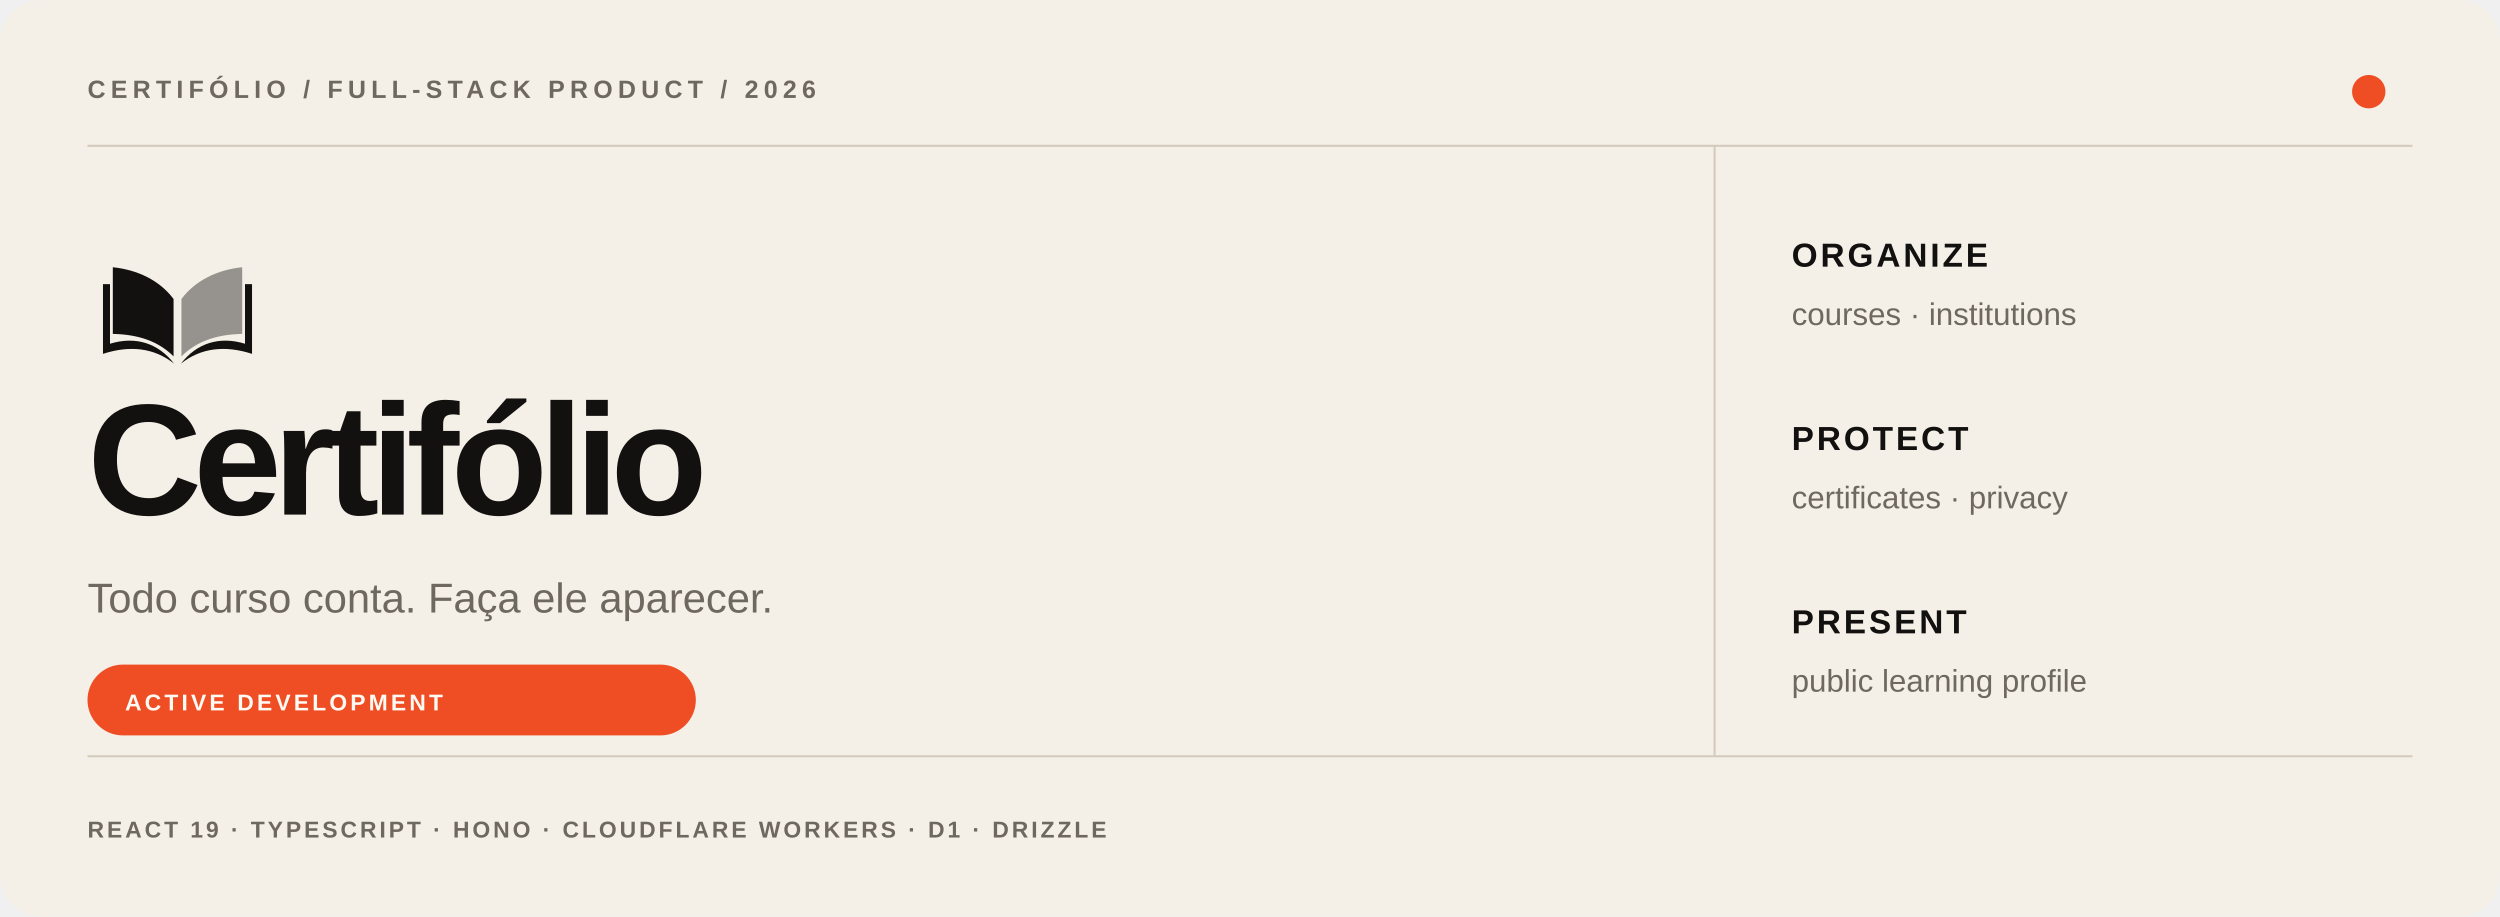
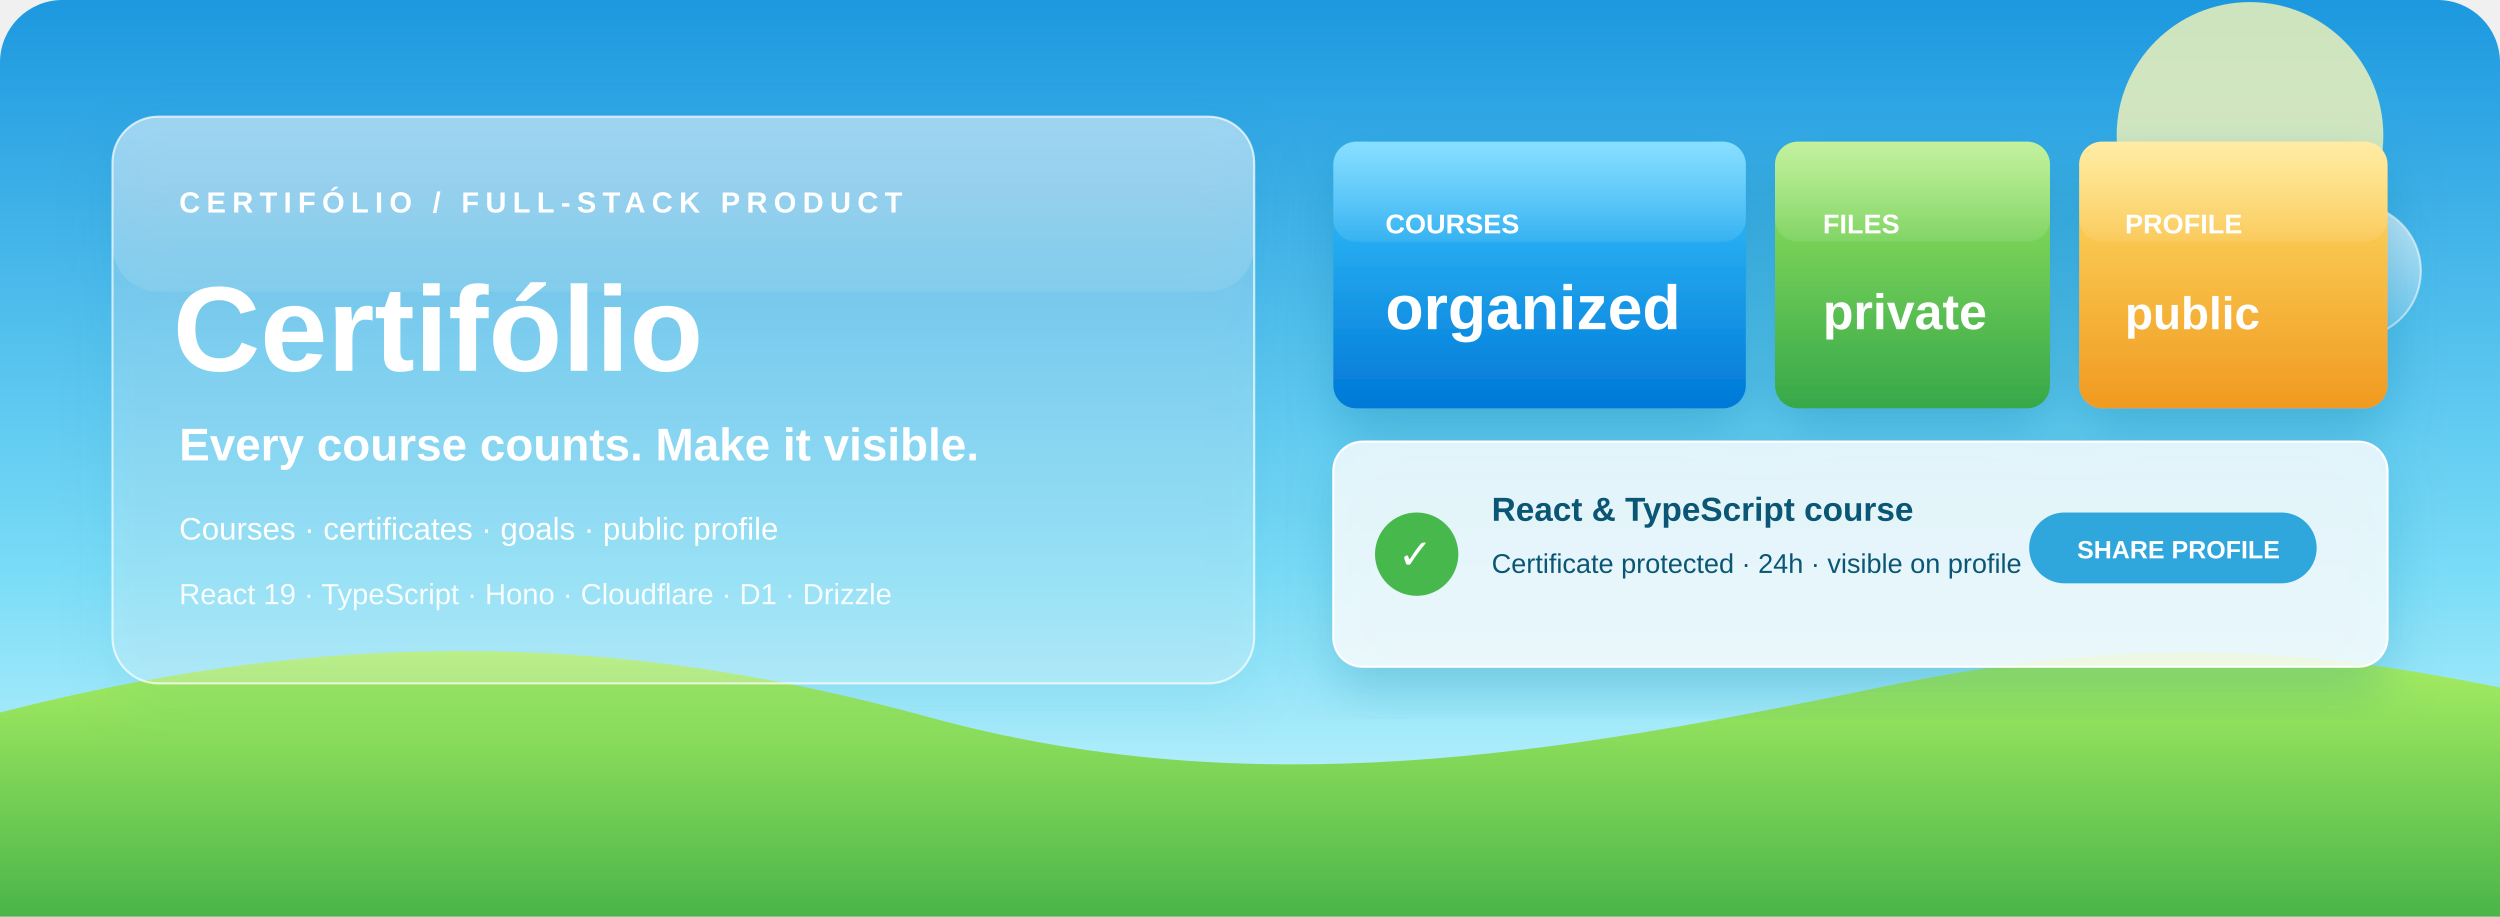
<svg xmlns="http://www.w3.org/2000/svg" viewBox="0 0 1200 440" role="img" aria-labelledby="title desc">
-   <style>.bg{fill:#f4f0e8}.ink{fill:#12110f}.muted{fill:#6f685f}.line{stroke:#d4cbbd}.accent{fill:#ef4d23}text{font-family:Arial,Helvetica,sans-serif}@media(prefers-color-scheme:dark){.bg{fill:#10100f}.ink{fill:#f4f0e8}.muted{fill:#aaa199}.line{stroke:#312e2a}}</style>
-   <rect class="bg" width="1200" height="440" rx="20" />
-   <path class="line" d="M42 70H1158M42 363H1158M823 70V363" />
-   <text class="muted" x="42" y="47" font-size="12" font-weight="700" letter-spacing="2.5">CERTIFÓLIO / FULL-STACK PRODUCT / 2026</text>
-   <circle class="accent" cx="1137" cy="44" r="8" />
-   <g transform="translate(42 106) scale(1.35)">
-     <path d="M9 16.5C17.7 17.4 25.6 21.1 30.6 27.8V48.2C25.2 42.8 18.1 40.4 9 40.2V16.5Z" class="ink" />
-     <path d="M55 16.5C46.3 17.4 38.4 21.1 33.4 27.8V48.2C38.8 42.8 45.9 40.4 55 40.2V16.5Z" class="ink" opacity=".42" />
-     <path d="M5.5 22.5H8V43.7C17.1 40.9 25.2 43.5 30.8 50.8C23.7 45.1 15 44.2 5.5 47.3V22.5Z" class="ink" />
-     <path d="M58.5 22.5H56V43.7C46.9 40.9 38.8 43.5 33.2 50.8C40.3 45.1 49 44.2 58.5 47.3V22.5Z" class="ink" />
+   <defs>
+     <linearGradient id="sky" x1="0" y1="0" x2="0" y2="1">
+       <stop stop-color="#1c98df" />
+       <stop offset=".62" stop-color="#79dcf7" />
+       <stop offset="1" stop-color="#d8fbff" />
+     </linearGradient>
+     <linearGradient id="grass" x1="0" y1="0" x2="0" y2="1">
+       <stop stop-color="#a9ef63" />
+       <stop offset="1" stop-color="#4ab549" />
+     </linearGradient>
+     <linearGradient id="blue" x1="0" y1="0" x2="0" y2="1">
+       <stop stop-color="#3bc9ff" />
+       <stop offset="1" stop-color="#0078d7" />
+     </linearGradient>
+     <linearGradient id="green" x1="0" y1="0" x2="0" y2="1">
+       <stop stop-color="#9ce860" />
+       <stop offset="1" stop-color="#36a84a" />
+     </linearGradient>
+     <linearGradient id="orange" x1="0" y1="0" x2="0" y2="1">
+       <stop stop-color="#ffe06a" />
+       <stop offset="1" stop-color="#f09a20" />
+     </linearGradient>
+     <linearGradient id="glass" x1="0" y1="0" x2="0" y2="1">
+       <stop stop-color="#fff" stop-opacity=".72" />
+       <stop offset="1" stop-color="#fff" stop-opacity=".15" />
+     </linearGradient>
+     <filter id="s">
+       <feDropShadow dx="0" dy="11" stdDeviation="13" flood-color="#087599" flood-opacity=".3" />
+     </filter>
+   </defs>
+   <rect width="1200" height="440" rx="30" fill="url(#sky)" />
+   <circle cx="1080" cy="65" r="64" fill="#fff8b6" opacity=".78" />
+   <circle cx="1130" cy="130" r="32" fill="url(#glass)" stroke="#fff" stroke-opacity=".6" />
+   <circle cx="1094" cy="165" r="14" fill="url(#glass)" stroke="#fff" stroke-opacity=".6" />
+   <path d="M0 342C171 298 310 307 445 344C601 387 748 362 902 330C1023 305 1101 310 1200 330V440H0Z" fill="url(#grass)" />
+   <g filter="url(#s)">
+     <rect x="54" y="56" width="548" height="272" rx="22" fill="#fff" fill-opacity=".22" stroke="#fff" stroke-opacity=".7" />
+     <rect x="54" y="56" width="548" height="84" rx="22" fill="url(#glass)" opacity=".55" />
  </g>
-   <text class="ink" x="42" y="247" font-size="76" font-weight="800" letter-spacing="-4">Certifólio</text>
-   <text class="muted" x="42" y="294" font-size="20">Todo curso conta. Faça ele aparecer.</text>
-   <rect class="accent" x="42" y="319" width="292" height="34" rx="17" />
-   <text x="60" y="341" fill="#fffaf3" font-size="11" font-weight="700" letter-spacing="1.5">ACTIVE DEVELOPMENT</text>
-   <text class="ink" x="860" y="128" font-size="16" font-weight="700" letter-spacing="1.4">ORGANIZE</text>
-   <text class="muted" x="860" y="156" font-size="15">courses · institutions</text>
-   <text class="ink" x="860" y="216" font-size="16" font-weight="700" letter-spacing="1.4">PROTECT</text>
-   <text class="muted" x="860" y="244" font-size="15">certificates · privacy</text>
-   <text class="ink" x="860" y="304" font-size="16" font-weight="700" letter-spacing="1.4">PRESENT</text>
-   <text class="muted" x="860" y="332" font-size="15">public learning profile</text>
-   <text class="muted" x="42" y="402" font-size="11" font-weight="700" letter-spacing="1.4">REACT 19 · TYPESCRIPT · HONO · CLOUDFLARE WORKERS · D1 · DRIZZLE</text>
+   <g font-family="Segoe UI,Arial,sans-serif" fill="#fff">
+     <text x="86" y="102" font-size="14" font-weight="800" letter-spacing="3">CERTIFÓLIO / FULL-STACK PRODUCT</text>
+     <text x="83" y="178" font-size="58" font-weight="700">Certifólio</text>
+     <text x="86" y="221" font-size="22" font-weight="600">Every course counts. Make it visible.</text>
+     <text x="86" y="259" font-size="15">Courses · certificates · goals · public profile</text>
+     <text x="86" y="290" font-size="14" opacity=".92">React 19 · TypeScript · Hono · Cloudflare · D1 · Drizzle</text>
+   </g>
+   <g filter="url(#s)" font-family="Segoe UI,Arial,sans-serif">
+     <rect x="640" y="68" width="198" height="128" rx="11" fill="url(#blue)" />
+     <rect x="852" y="68" width="132" height="128" rx="11" fill="url(#green)" />
+     <rect x="998" y="68" width="148" height="128" rx="11" fill="url(#orange)" />
+     <g fill="url(#glass)" opacity=".55">
+       <rect x="640" y="68" width="198" height="48" rx="11" />
+       <rect x="852" y="68" width="132" height="48" rx="11" />
+       <rect x="998" y="68" width="148" height="48" rx="11" />
+     </g>
+     <g fill="#fff">
+       <text x="665" y="112" font-size="13" font-weight="800">COURSES</text>
+       <text x="665" y="158" font-size="30" font-weight="700">organized</text>
+       <text x="875" y="112" font-size="13" font-weight="800">FILES</text>
+       <text x="875" y="158" font-size="24" font-weight="700">private</text>
+       <text x="1020" y="112" font-size="13" font-weight="800">PROFILE</text>
+       <text x="1020" y="158" font-size="22" font-weight="700">public</text>
+     </g>
+     <rect x="640" y="212" width="506" height="108" rx="14" fill="#fff" fill-opacity=".8" stroke="#fff" />
+   </g>
+   <g font-family="Segoe UI,Arial,sans-serif" fill="#0b5674">
+     <circle cx="680" cy="266" r="20" fill="#47b94c" />
+     <text x="671" y="273" fill="#fff" font-size="20" font-weight="800">✓</text>
+     <text x="716" y="250" font-size="16" font-weight="700">React &amp; TypeScript course</text>
+     <text x="716" y="275" font-size="13">Certificate protected · 24h · visible on profile</text>
+     <rect x="974" y="246" width="138" height="34" rx="17" fill="#2fa6dc" />
+     <text x="997" y="268" fill="#fff" font-size="12" font-weight="700">SHARE PROFILE</text>
+   </g>
</svg>
